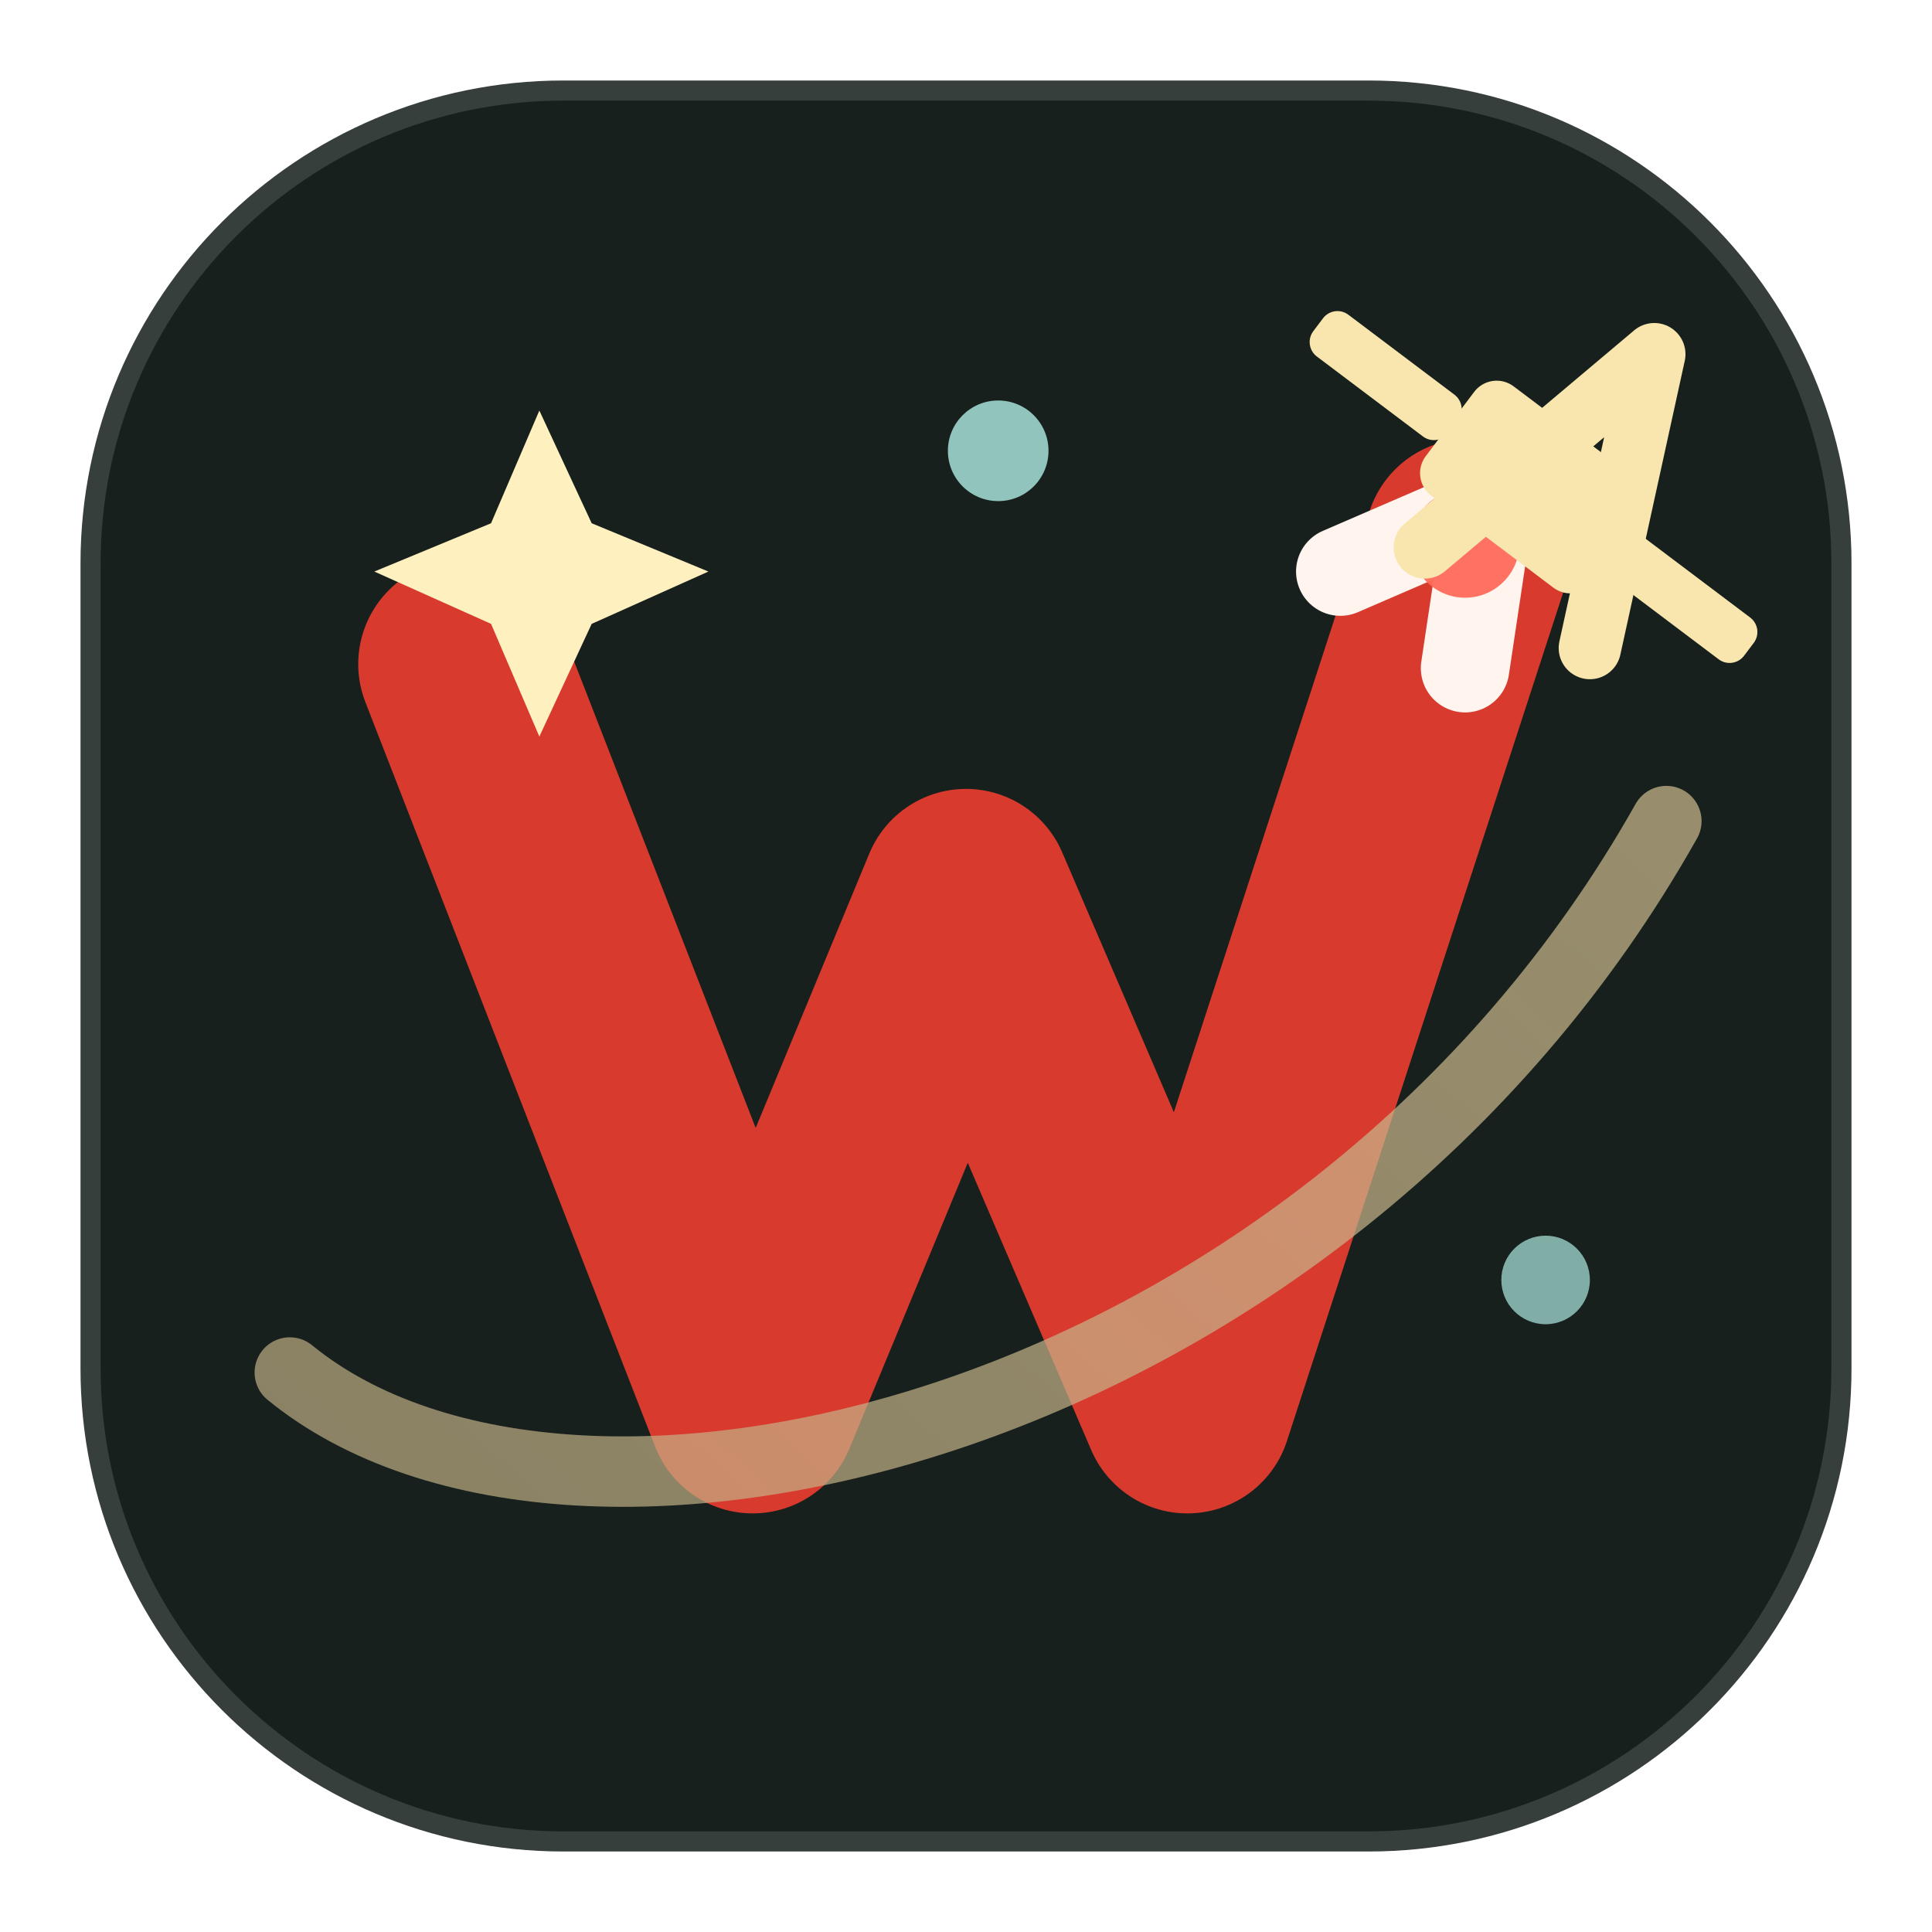
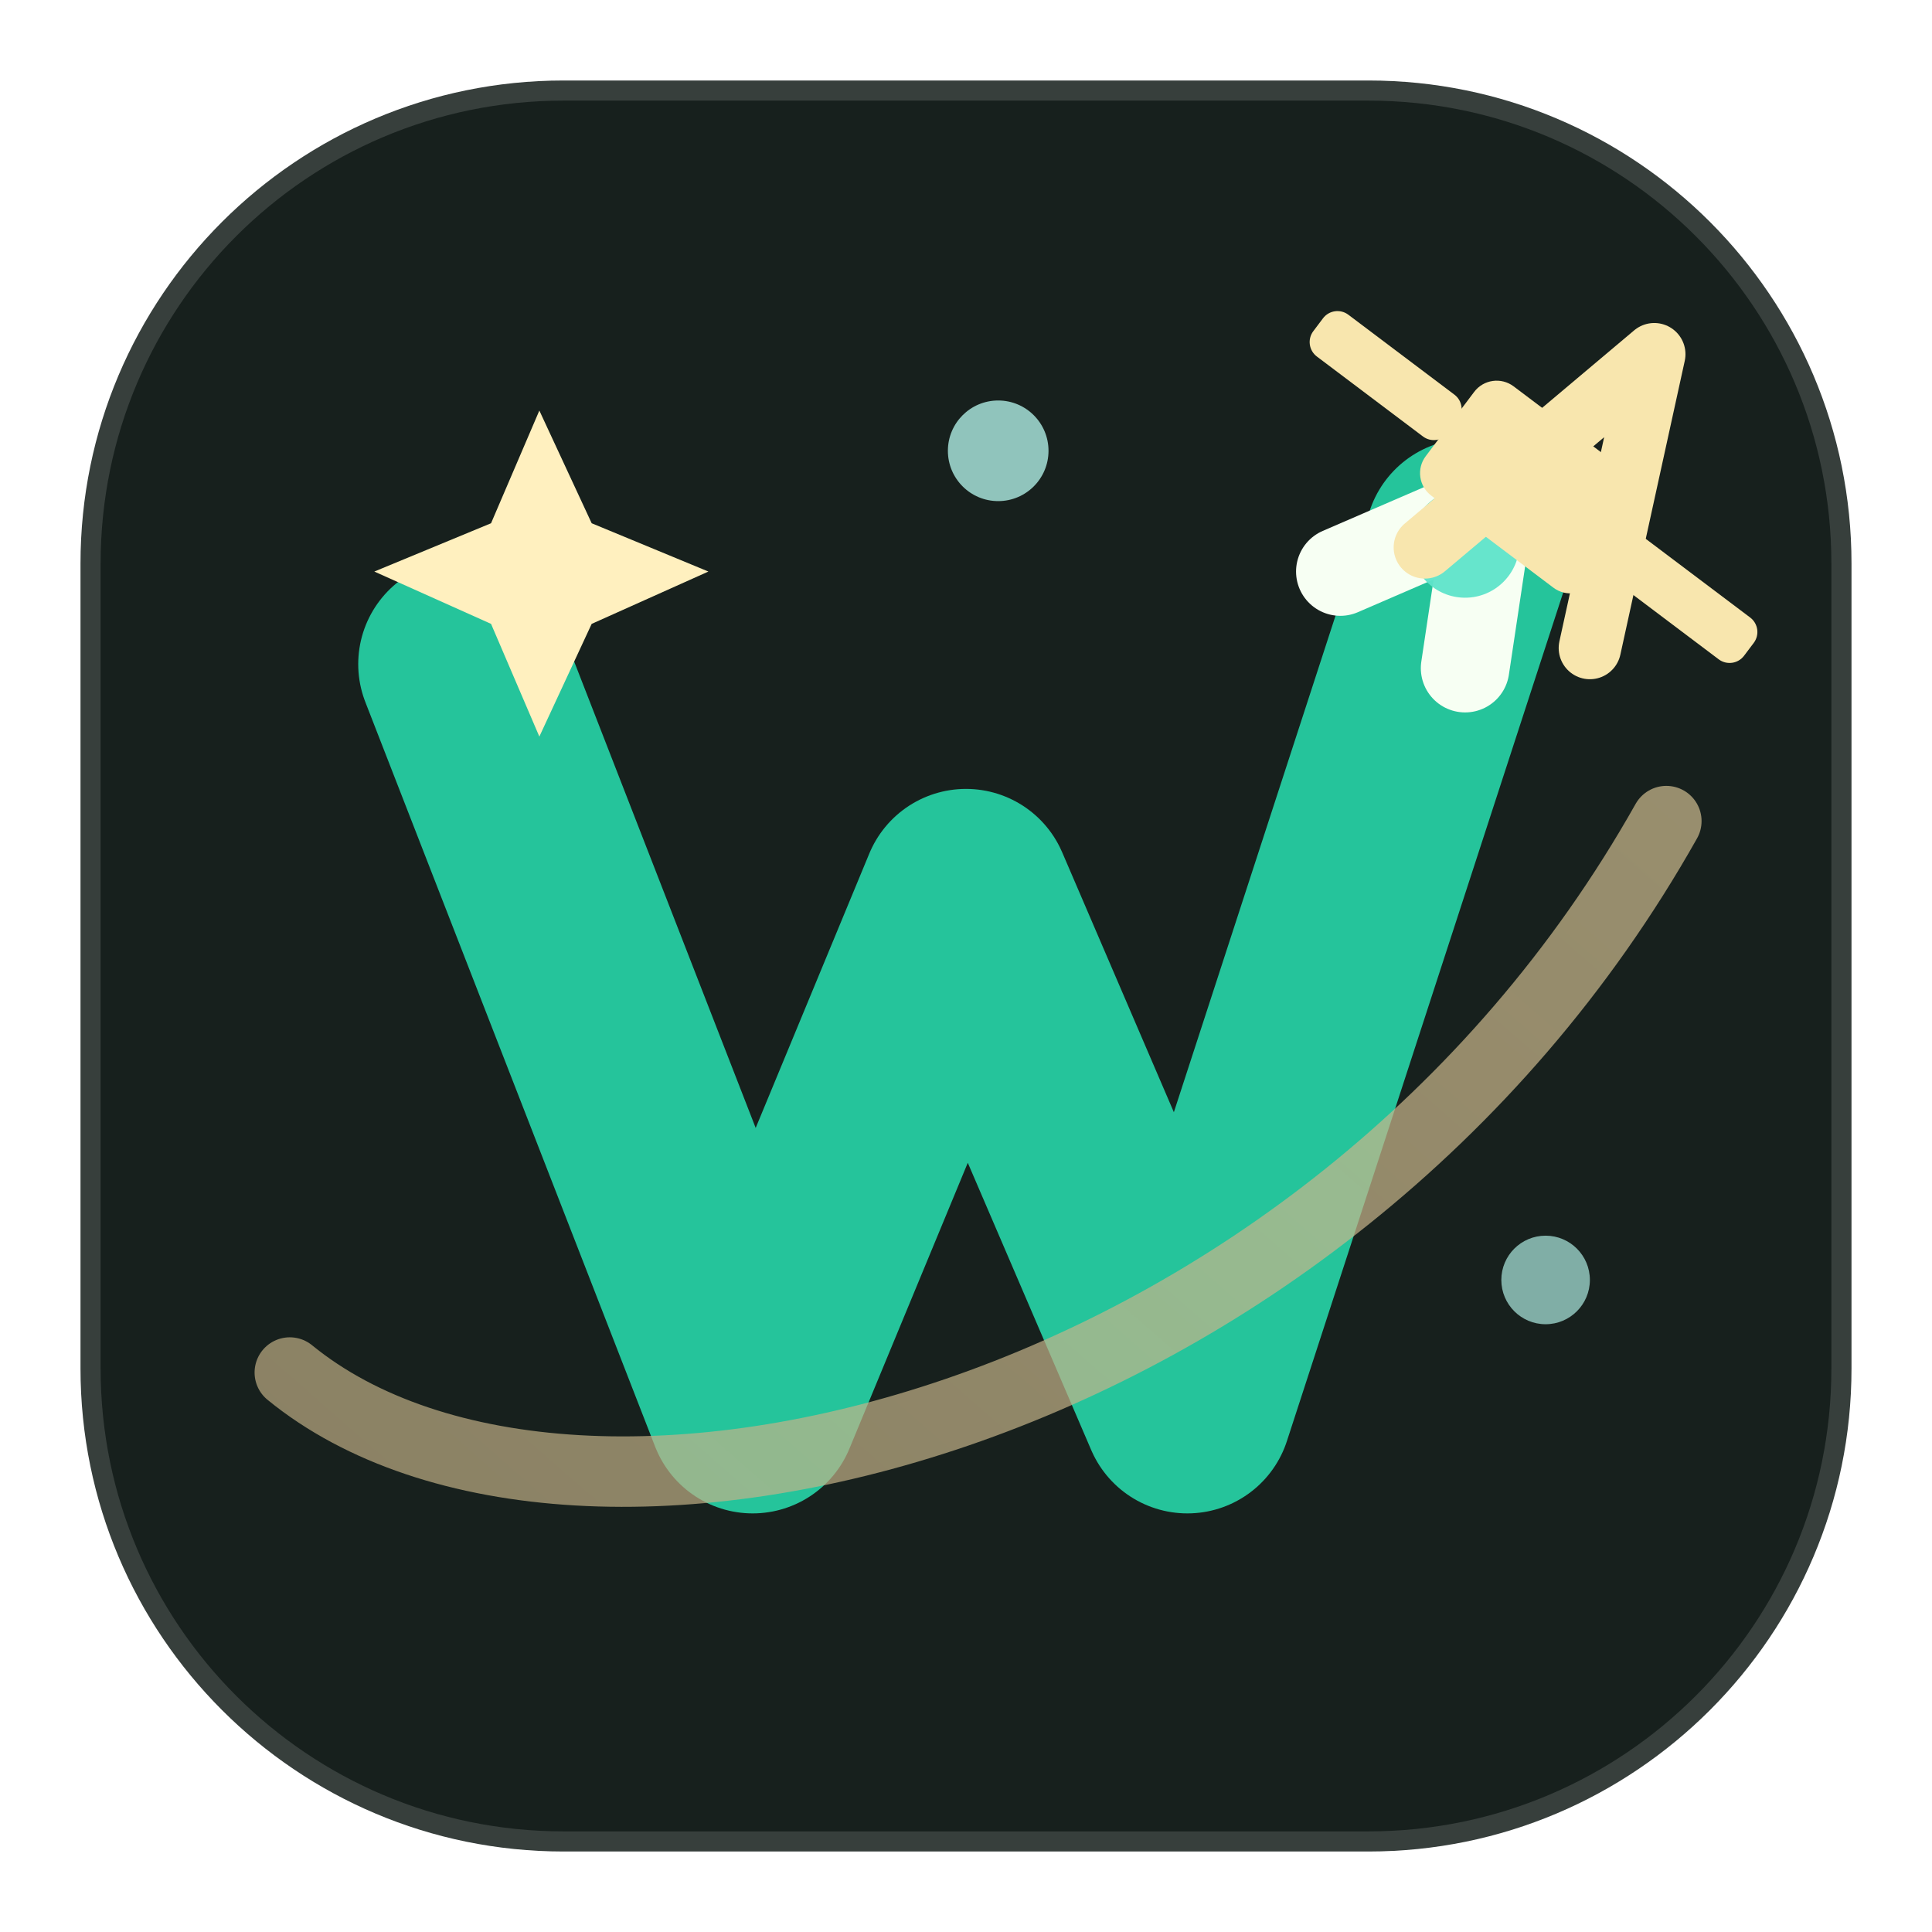
<svg xmlns="http://www.w3.org/2000/svg" viewBox="0 0 48 48">
  <defs>
    <linearGradient id="bg" x1="6" x2="43" y1="4" y2="44">
      <stop offset="0" stop-color="#17201d" />
      <stop offset="0.62" stop-color="#09110f" />
      <stop offset="1" stop-color="#030706" />
    </linearGradient>
    <linearGradient id="w" x1="11" x2="37" y1="16" y2="34">
-       <stop offset="0" stop-color="#d83a2e" />
-       <stop offset="0.55" stop-color="#ffb09b" />
-       <stop offset="1" stop-color="#fff5ee" />
+       <stop offset="0" stop-color="#25c49b" />
+       <stop offset="0.55" stop-color="#b9ffe4" />
+       <stop offset="1" stop-color="#f7fff3" />
    </linearGradient>
    <linearGradient id="orbit" x1="7" x2="42" y1="35" y2="16">
      <stop offset="0" stop-color="#8c7a5f" stop-opacity="0.35" />
      <stop offset="0.5" stop-color="#f8e6ae" />
      <stop offset="1" stop-color="#c5a46f" />
    </linearGradient>
  </defs>
  <rect fill="url(#bg)" height="44" rx="12" stroke="rgba(255,255,255,0.14)" width="44" x="2" y="2" />
  <path d="M11.5 16.5 18.7 35 24 22.2 29.5 35 36.5 13.5" fill="none" stroke="url(#w)" stroke-linecap="round" stroke-linejoin="round" stroke-width="5.2" />
-   <path d="M33.3 14.2 37 12.6l-.6 4" fill="none" stroke="#fff5ee" stroke-linecap="round" stroke-linejoin="round" stroke-width="2.2" />
-   <circle cx="36.4" cy="13.5" fill="#ff6b5b" opacity="0.95" r="1.35" />
+   <path d="M33.3 14.2 37 12.6l-.6 4" fill="none" stroke="#f7fff3" stroke-linecap="round" stroke-linejoin="round" stroke-width="2.2" />
+   <circle cx="36.4" cy="13.5" fill="#5ee4cb" opacity="0.95" r="1.35" />
  <path d="M7.2 34.1c7.1 5.8 25.7 1.4 34.2-13.7" fill="none" stroke="url(#orbit)" stroke-linecap="round" stroke-width="1.75" />
  <path d="M35.4 13.6 41.1 8.8l-1.6 7.3" fill="none" stroke="#f8e6ae" stroke-linecap="round" stroke-linejoin="round" stroke-width="1.55" />
  <g fill="#f8e6ae" transform="rotate(37 38.1 12.1)">
    <rect height="3.4" rx="0.7" width="5.2" x="35.5" y="10.4" />
    <rect height="1.3" rx="0.45" width="4.2" x="31.4" y="11.45" />
    <rect height="1.3" rx="0.45" width="4.2" x="40.6" y="11.45" />
  </g>
  <path d="M13.4 10.2 14.7 13l2.9 1.2-2.9 1.3-1.3 2.8-1.2-2.8-2.9-1.3 2.9-1.2Z" fill="#fff0bf" />
  <circle cx="24.8" cy="11.2" fill="#9dd6cd" opacity="0.9" r="1.25" />
  <circle cx="38.4" cy="31.8" fill="#9dd6cd" opacity="0.78" r="1.1" />
</svg>
